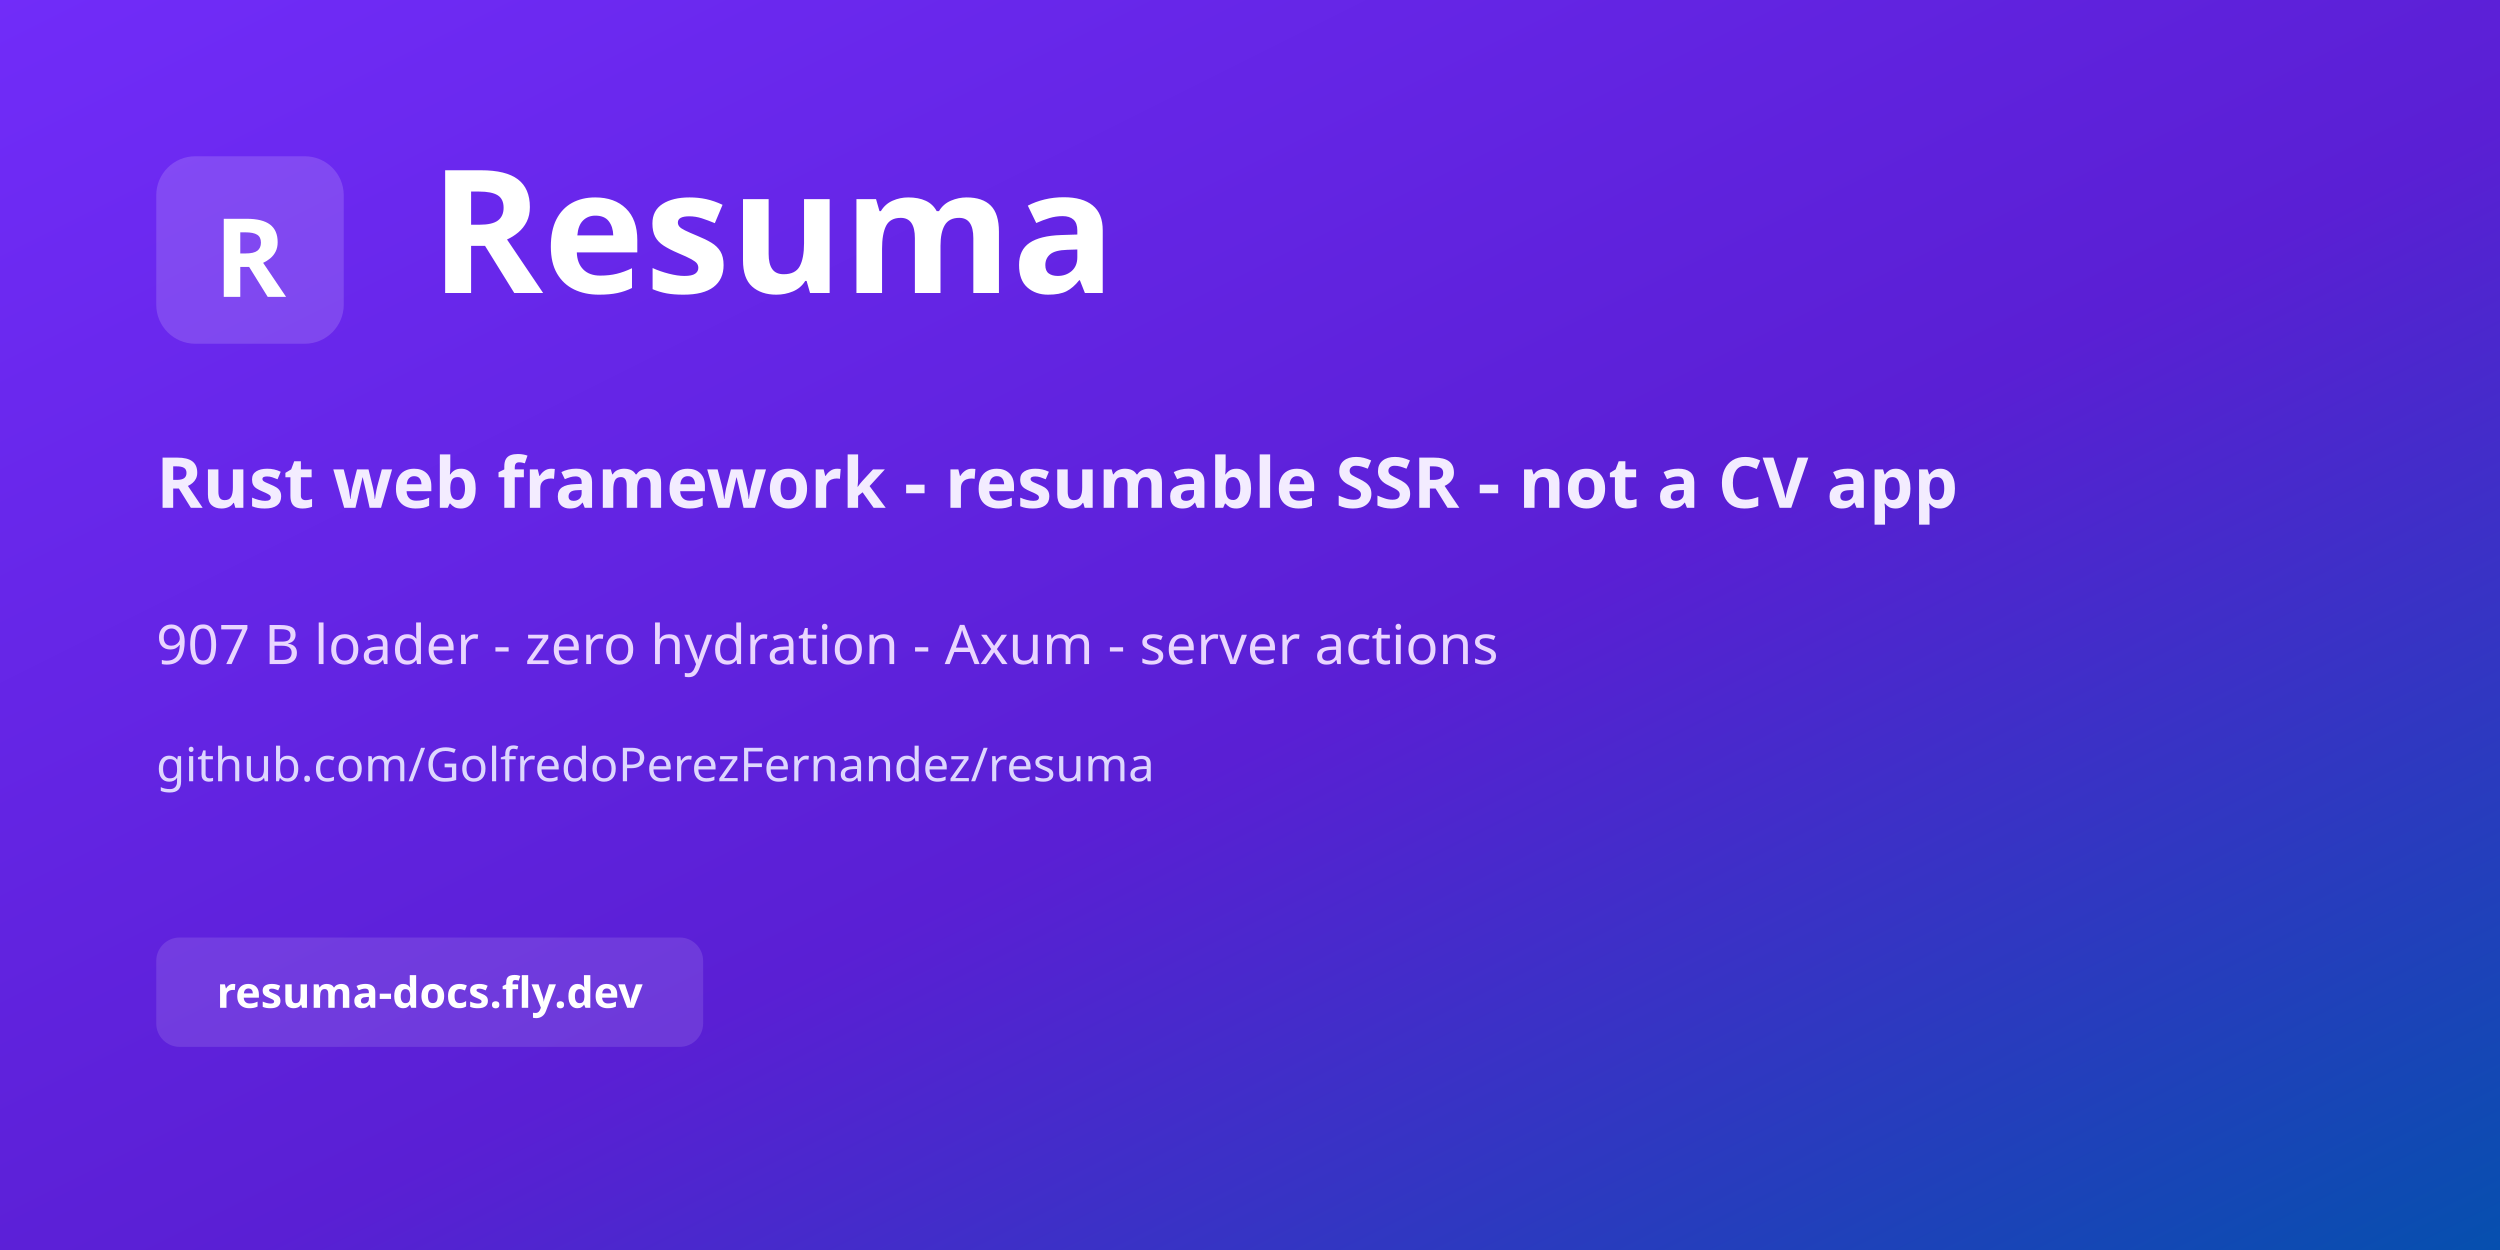
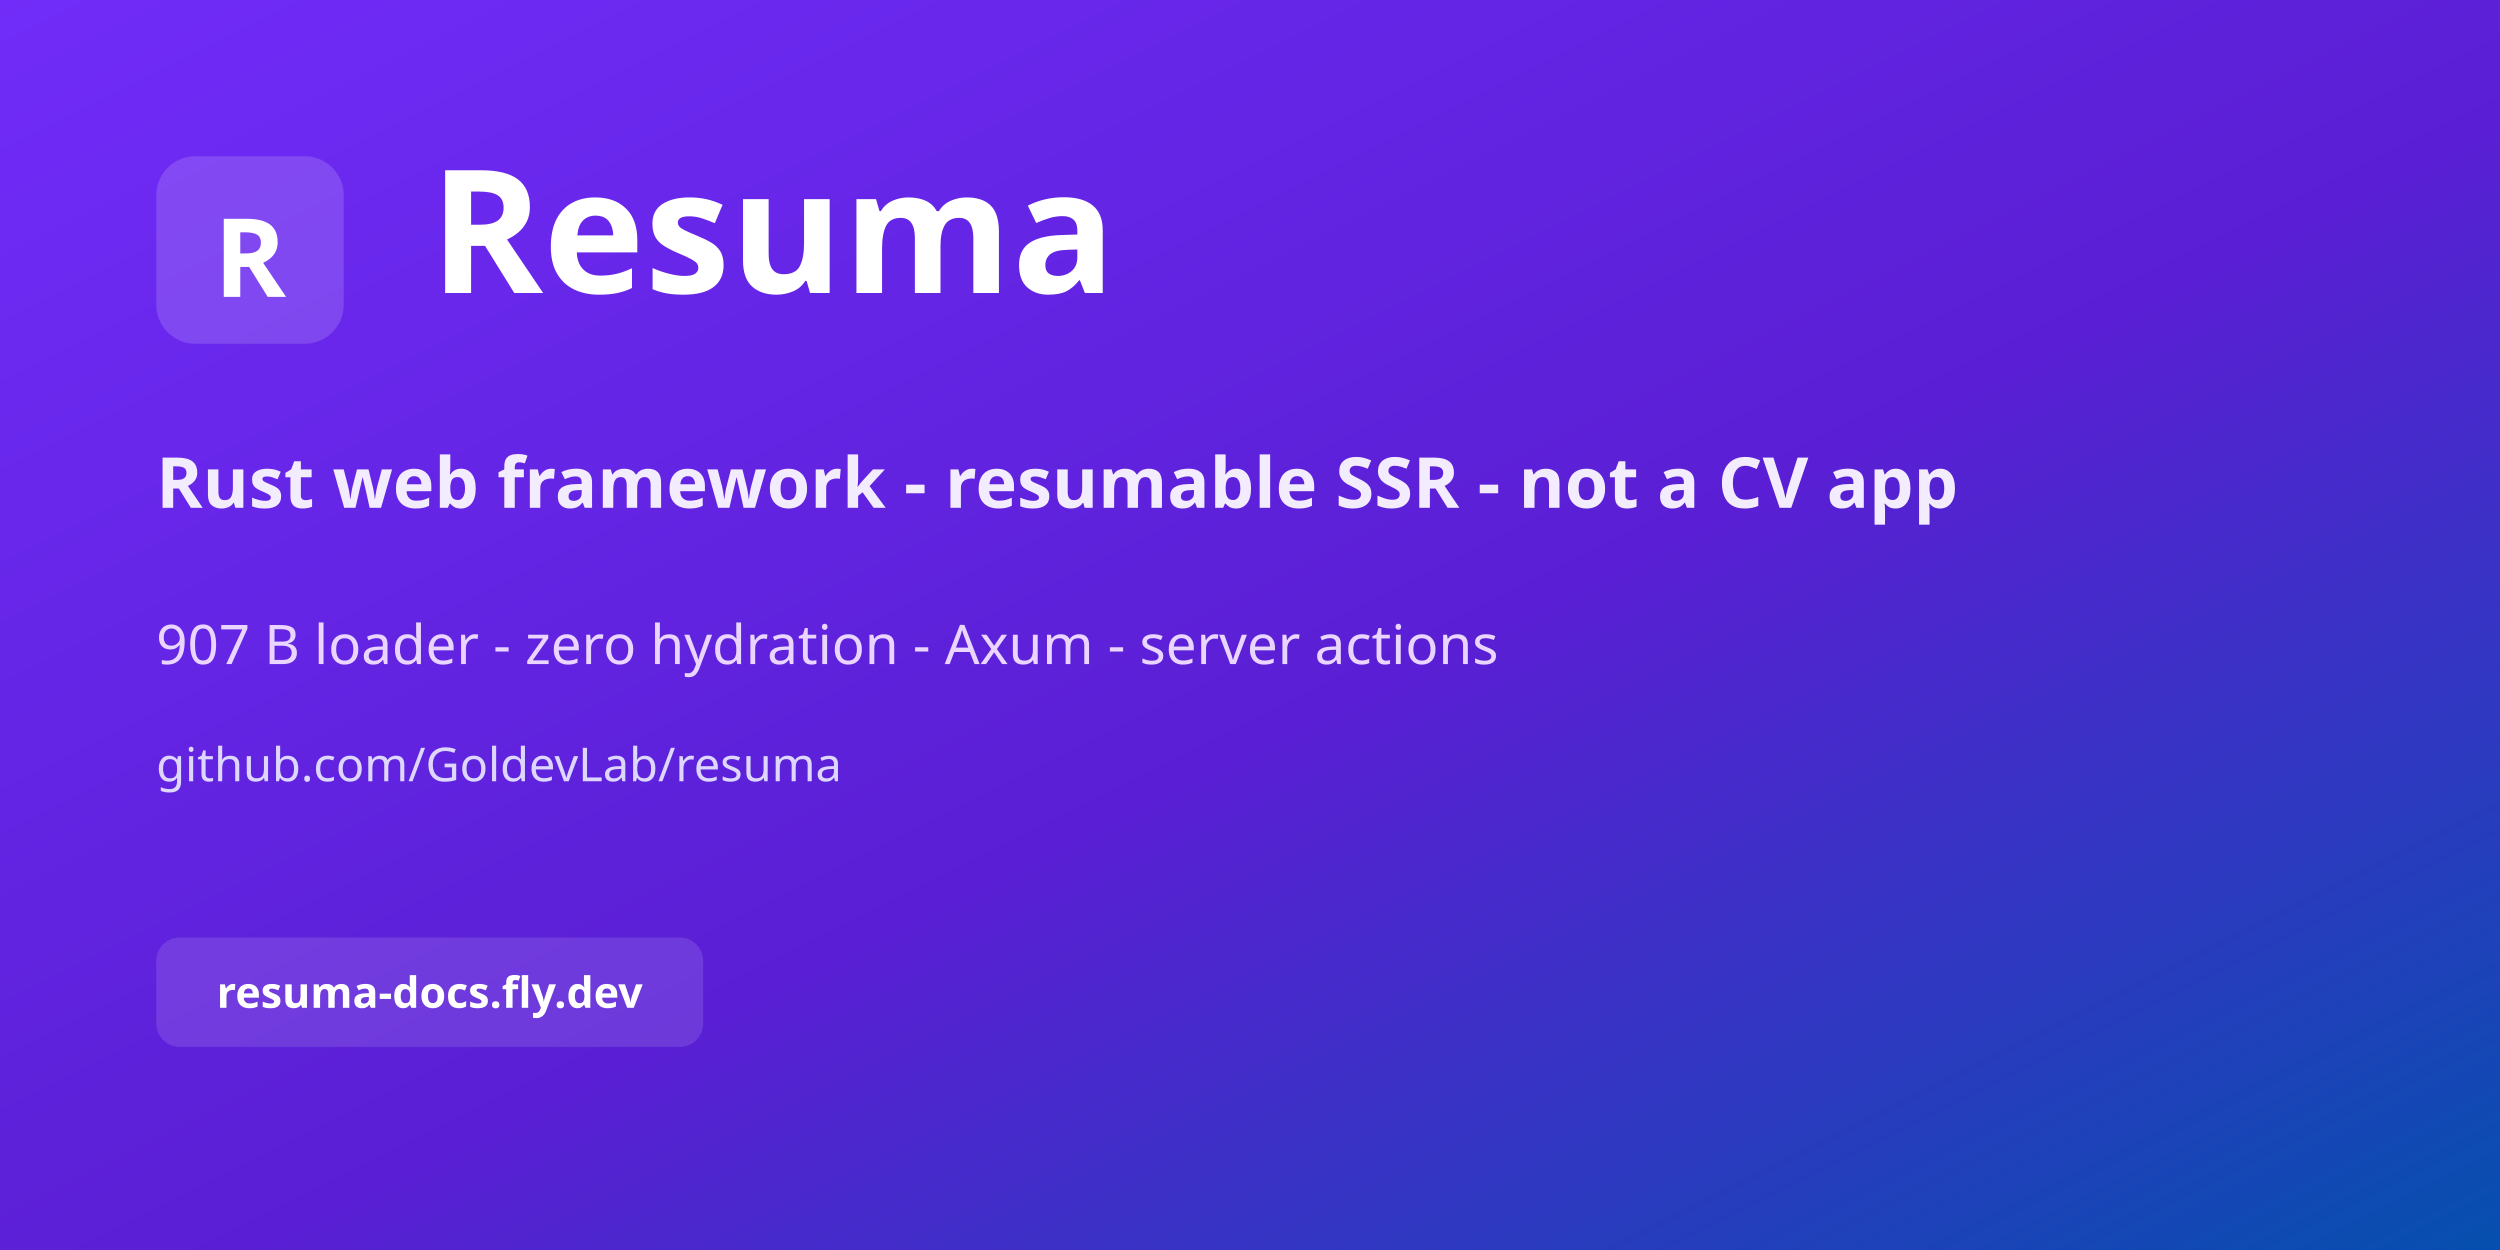
<svg xmlns="http://www.w3.org/2000/svg" width="1280" height="640" viewBox="0 0 1280 640" role="img" aria-label="Resuma Rust web framework resumable SSR">
  <defs>
    <linearGradient id="bg" x1="0%" y1="0%" x2="100%" y2="100%">
      <stop offset="0%" stop-color="#712cf9" />
      <stop offset="55%" stop-color="#5a1fd4" />
      <stop offset="100%" stop-color="#0550ae" />
    </linearGradient>
  </defs>
  <rect width="1280" height="640" fill="url(#bg)" />
  <rect x="80" y="80" width="96" height="96" rx="20" fill="rgba(255,255,255,0.15)" />
  <text x="128" y="152" text-anchor="middle" fill="#fff" font-family="Segoe UI, system-ui, sans-serif" font-size="56" font-weight="700">R</text>
  <text x="220" y="150" fill="#ffffff" font-family="Segoe UI, system-ui, sans-serif" font-size="88" font-weight="700">Resuma</text>
  <text x="80" y="260" fill="#f3ecff" font-family="Segoe UI, system-ui, sans-serif" font-size="36" font-weight="600">Rust web framework - resumable SSR - not a CV app</text>
  <text x="80" y="340" fill="#e9d5ff" font-family="Segoe UI, system-ui, sans-serif" font-size="28">907 B loader - zero hydration - Axum - server actions</text>
-   <text x="80" y="400" fill="#ddd6fe" font-family="Segoe UI, system-ui, sans-serif" font-size="24">github.com/GolfredoPerezFernandez/resuma</text>
+   <text x="80" y="400" fill="#ddd6fe" font-family="Segoe UI, system-ui, sans-serif" font-size="24">github.com/GoldevLab/resuma</text>
  <rect x="80" y="480" width="280" height="56" rx="12" fill="rgba(255,255,255,0.12)" />
  <text x="220" y="516" text-anchor="middle" fill="#fff" font-family="Segoe UI, system-ui, sans-serif" font-size="22" font-weight="600">resuma-docs.fly.dev</text>
</svg>
